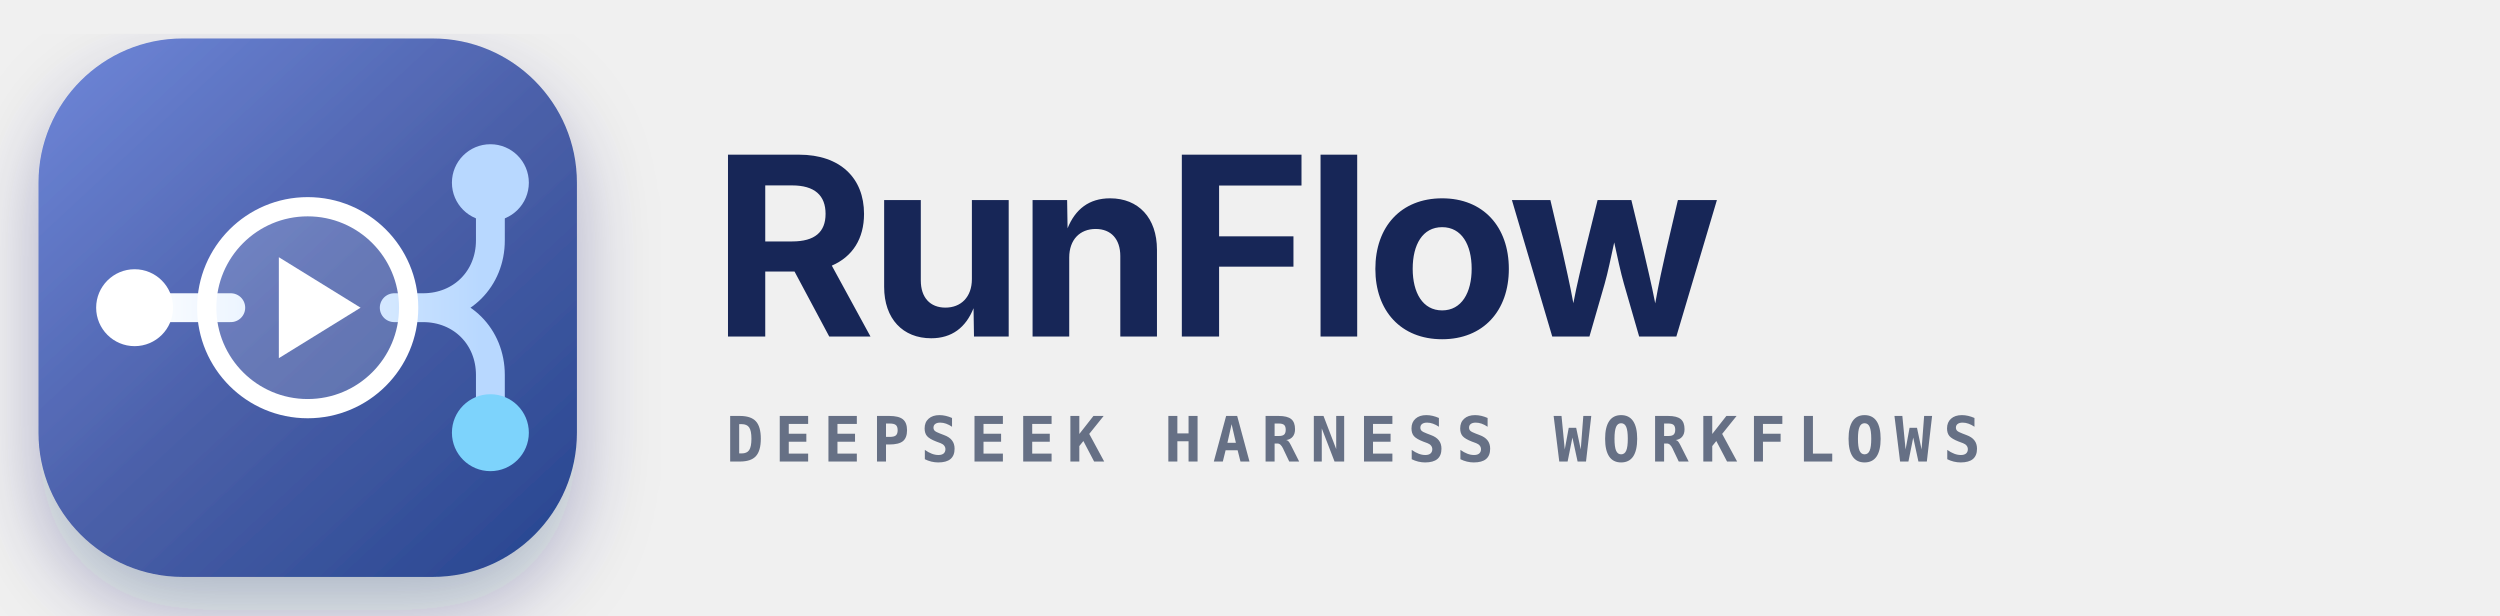
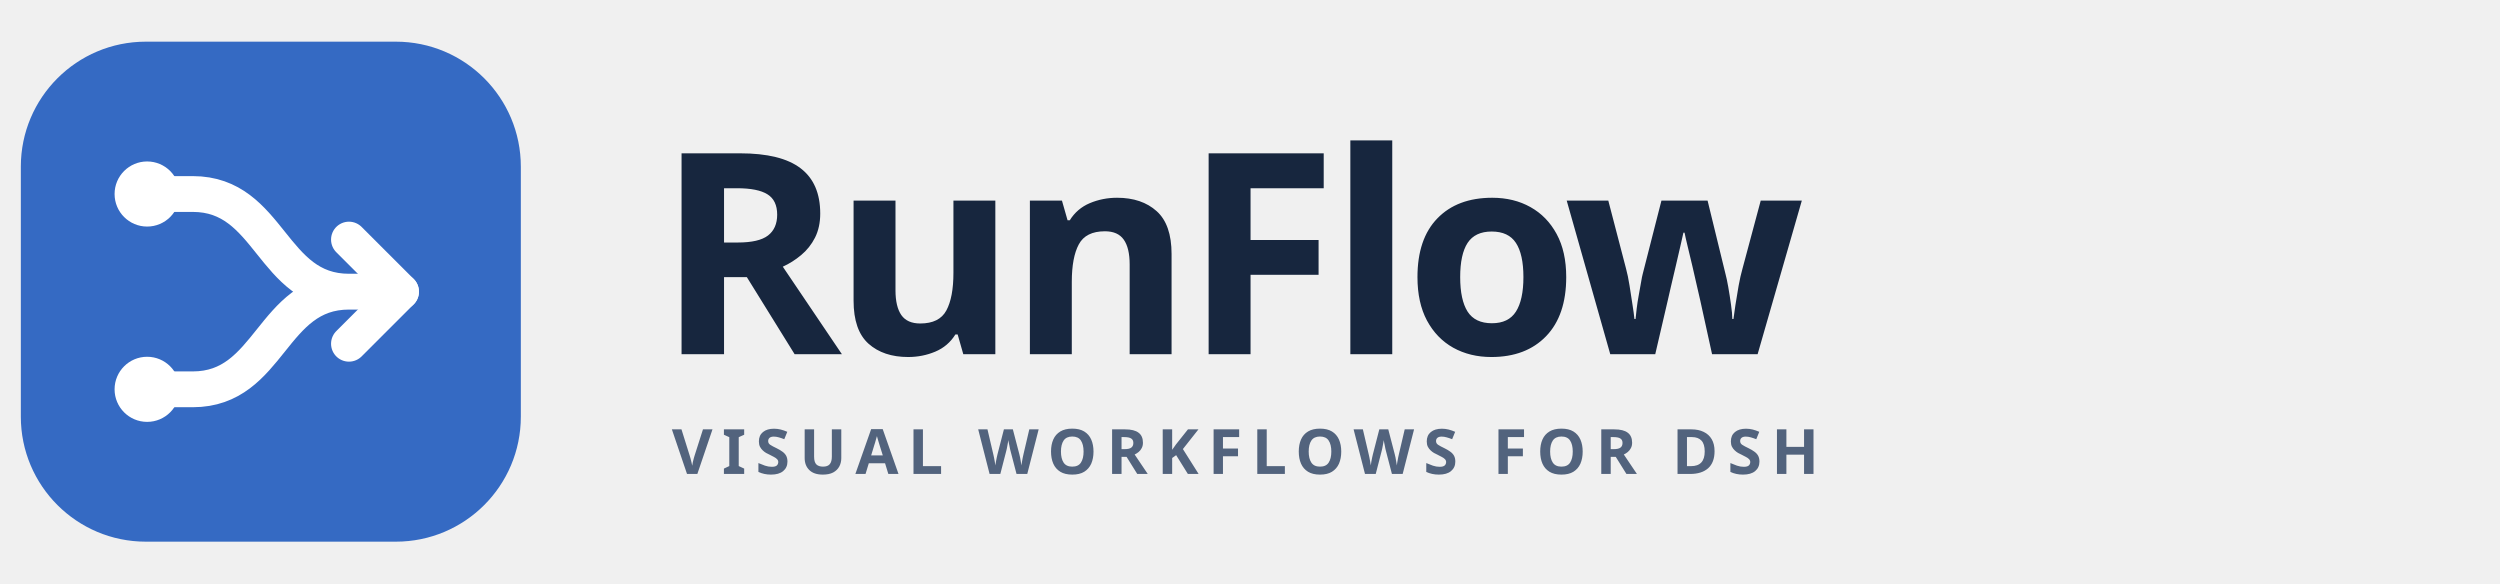
- <svg xmlns="http://www.w3.org/2000/svg" viewBox="0 0 520 128" role="img" aria-labelledby="title desc">
-   <defs>
-     <linearGradient id="surface" x1="12" y1="8" x2="116" y2="120" gradientUnits="userSpaceOnUse">
-       <stop stop-color="#6E86D8" />
-       <stop offset="0.52" stop-color="#4A5FA8" />
-       <stop offset="1" stop-color="#274690" />
-     </linearGradient>
-     <linearGradient id="trace" x1="28" y1="64" x2="100" y2="64" gradientUnits="userSpaceOnUse">
-       <stop stop-color="#FFFFFF" />
-       <stop offset="1" stop-color="#B8D8FF" />
-     </linearGradient>
-     <filter id="shadow" x="-20%" y="-20%" width="140%" height="150%">
-       <feDropShadow dx="0" dy="7" stdDeviation="8" flood-color="#10285D" flood-opacity="0.28" />
-     </filter>
-     <style>
-       .word { fill: #172657; }
-       .tag { fill: #667085; }
-       @media (prefers-color-scheme: dark) {
-         .word { fill: #F8FAFC; }
-         .tag { fill: #B8C3DB; }
-       }
-     </style>
-   </defs>
-   <rect x="8" y="8" width="112" height="112" rx="30" fill="url(#surface)" filter="url(#shadow)" />
-   <path d="M28 64h20m34 0h6c8 0 14-6 14-14v-6m-20 20h6c8 0 14 6 14 14v6" fill="none" stroke="url(#trace)" stroke-width="6" stroke-linecap="round" />
-   <circle cx="28" cy="64" r="8" fill="#FFFFFF" />
-   <circle cx="102" cy="38" r="8" fill="#B8D8FF" />
-   <circle cx="102" cy="90" r="8" fill="#7DD3FC" />
-   <circle cx="64" cy="64" r="21" fill="#FFFFFF" fill-opacity="0.16" stroke="#FFFFFF" stroke-width="4" />
-   <path d="M58 53.5 75 64 58 74.5v-21Z" fill="#FFFFFF" />
-   <text class="word" x="148" y="70" font-family="Inter, IBM Plex Sans, Segoe UI, sans-serif" font-size="52" font-weight="720" letter-spacing="-1.5">RunFlow</text>
-   <text class="tag" x="151" y="96" font-family="JetBrains Mono, Consolas, monospace" font-size="13" font-weight="600" letter-spacing="2.3">DEEPSEEK HARNESS WORKFLOWS</text>
+ <svg xmlns="http://www.w3.org/2000/svg" viewBox="0 0 480 112" role="img" aria-labelledby="title desc">
+   <style>
+     .word { fill: #17263E; }
+     .tag { fill: #52637D; }
+     @media (prefers-color-scheme: dark) {
+       .word { fill: #E9EFF8; }
+       .tag { fill: #ACBED9; }
+     }
+   </style>
+   <rect x="4" y="8" width="96" height="96" rx="24" fill="#356AC3" />
+   <g transform="translate(12 16) scale(1.25)" fill="none" stroke="#fff" stroke-width="5.5" stroke-linecap="round">
+     <path d="M13 17h7c12 0 12 15 24 15h8M13 47h7c12 0 12-15 24-15" />
+     <path d="m44 24 8 8-8 8" stroke-linejoin="round" />
+     <circle cx="13" cy="17" r="5" fill="#fff" stroke="none" />
+     <circle cx="13" cy="47" r="5" fill="#fff" stroke="none" />
+   </g>
+   <text class="word" x="126" y="68" font-family="Segoe UI, ui-sans-serif, system-ui, sans-serif" font-size="54" font-weight="650" letter-spacing="-1.8">RunFlow</text>
+   <text class="tag" x="129" y="91" font-family="Segoe UI, ui-sans-serif, system-ui, sans-serif" font-size="12" font-weight="600" letter-spacing="1.8">VISUAL WORKFLOWS FOR DSH</text>
</svg>
